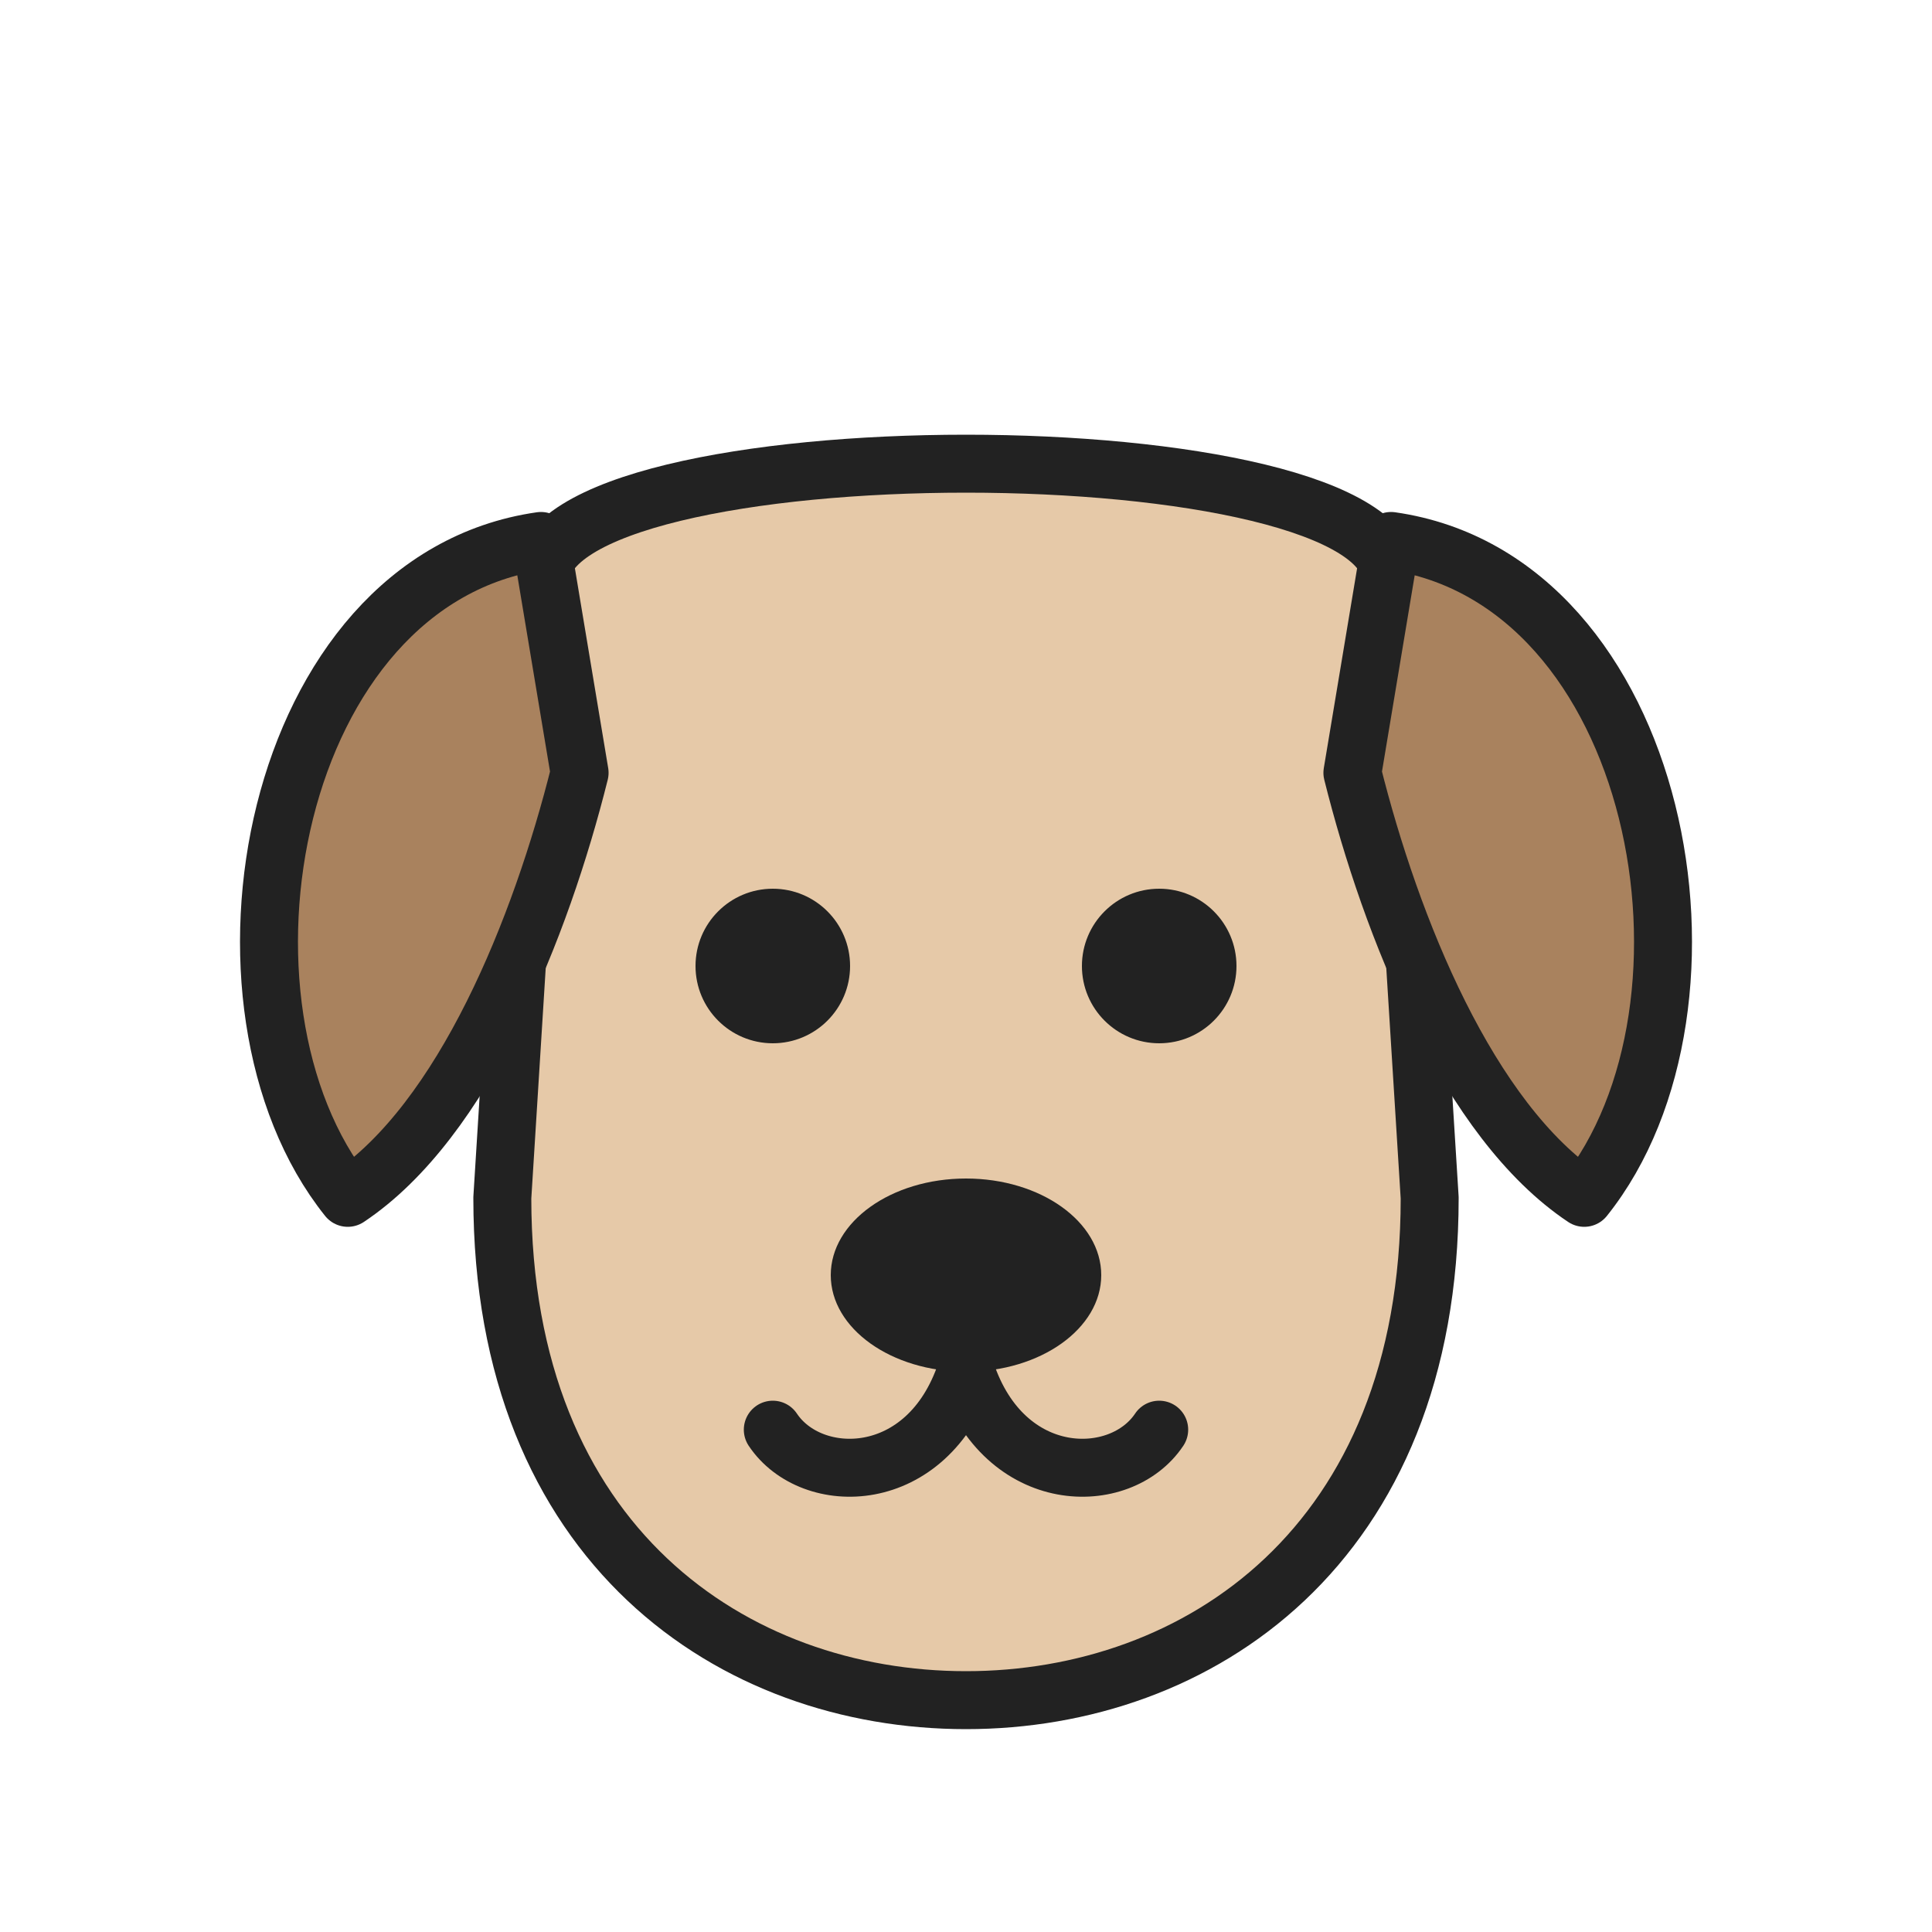
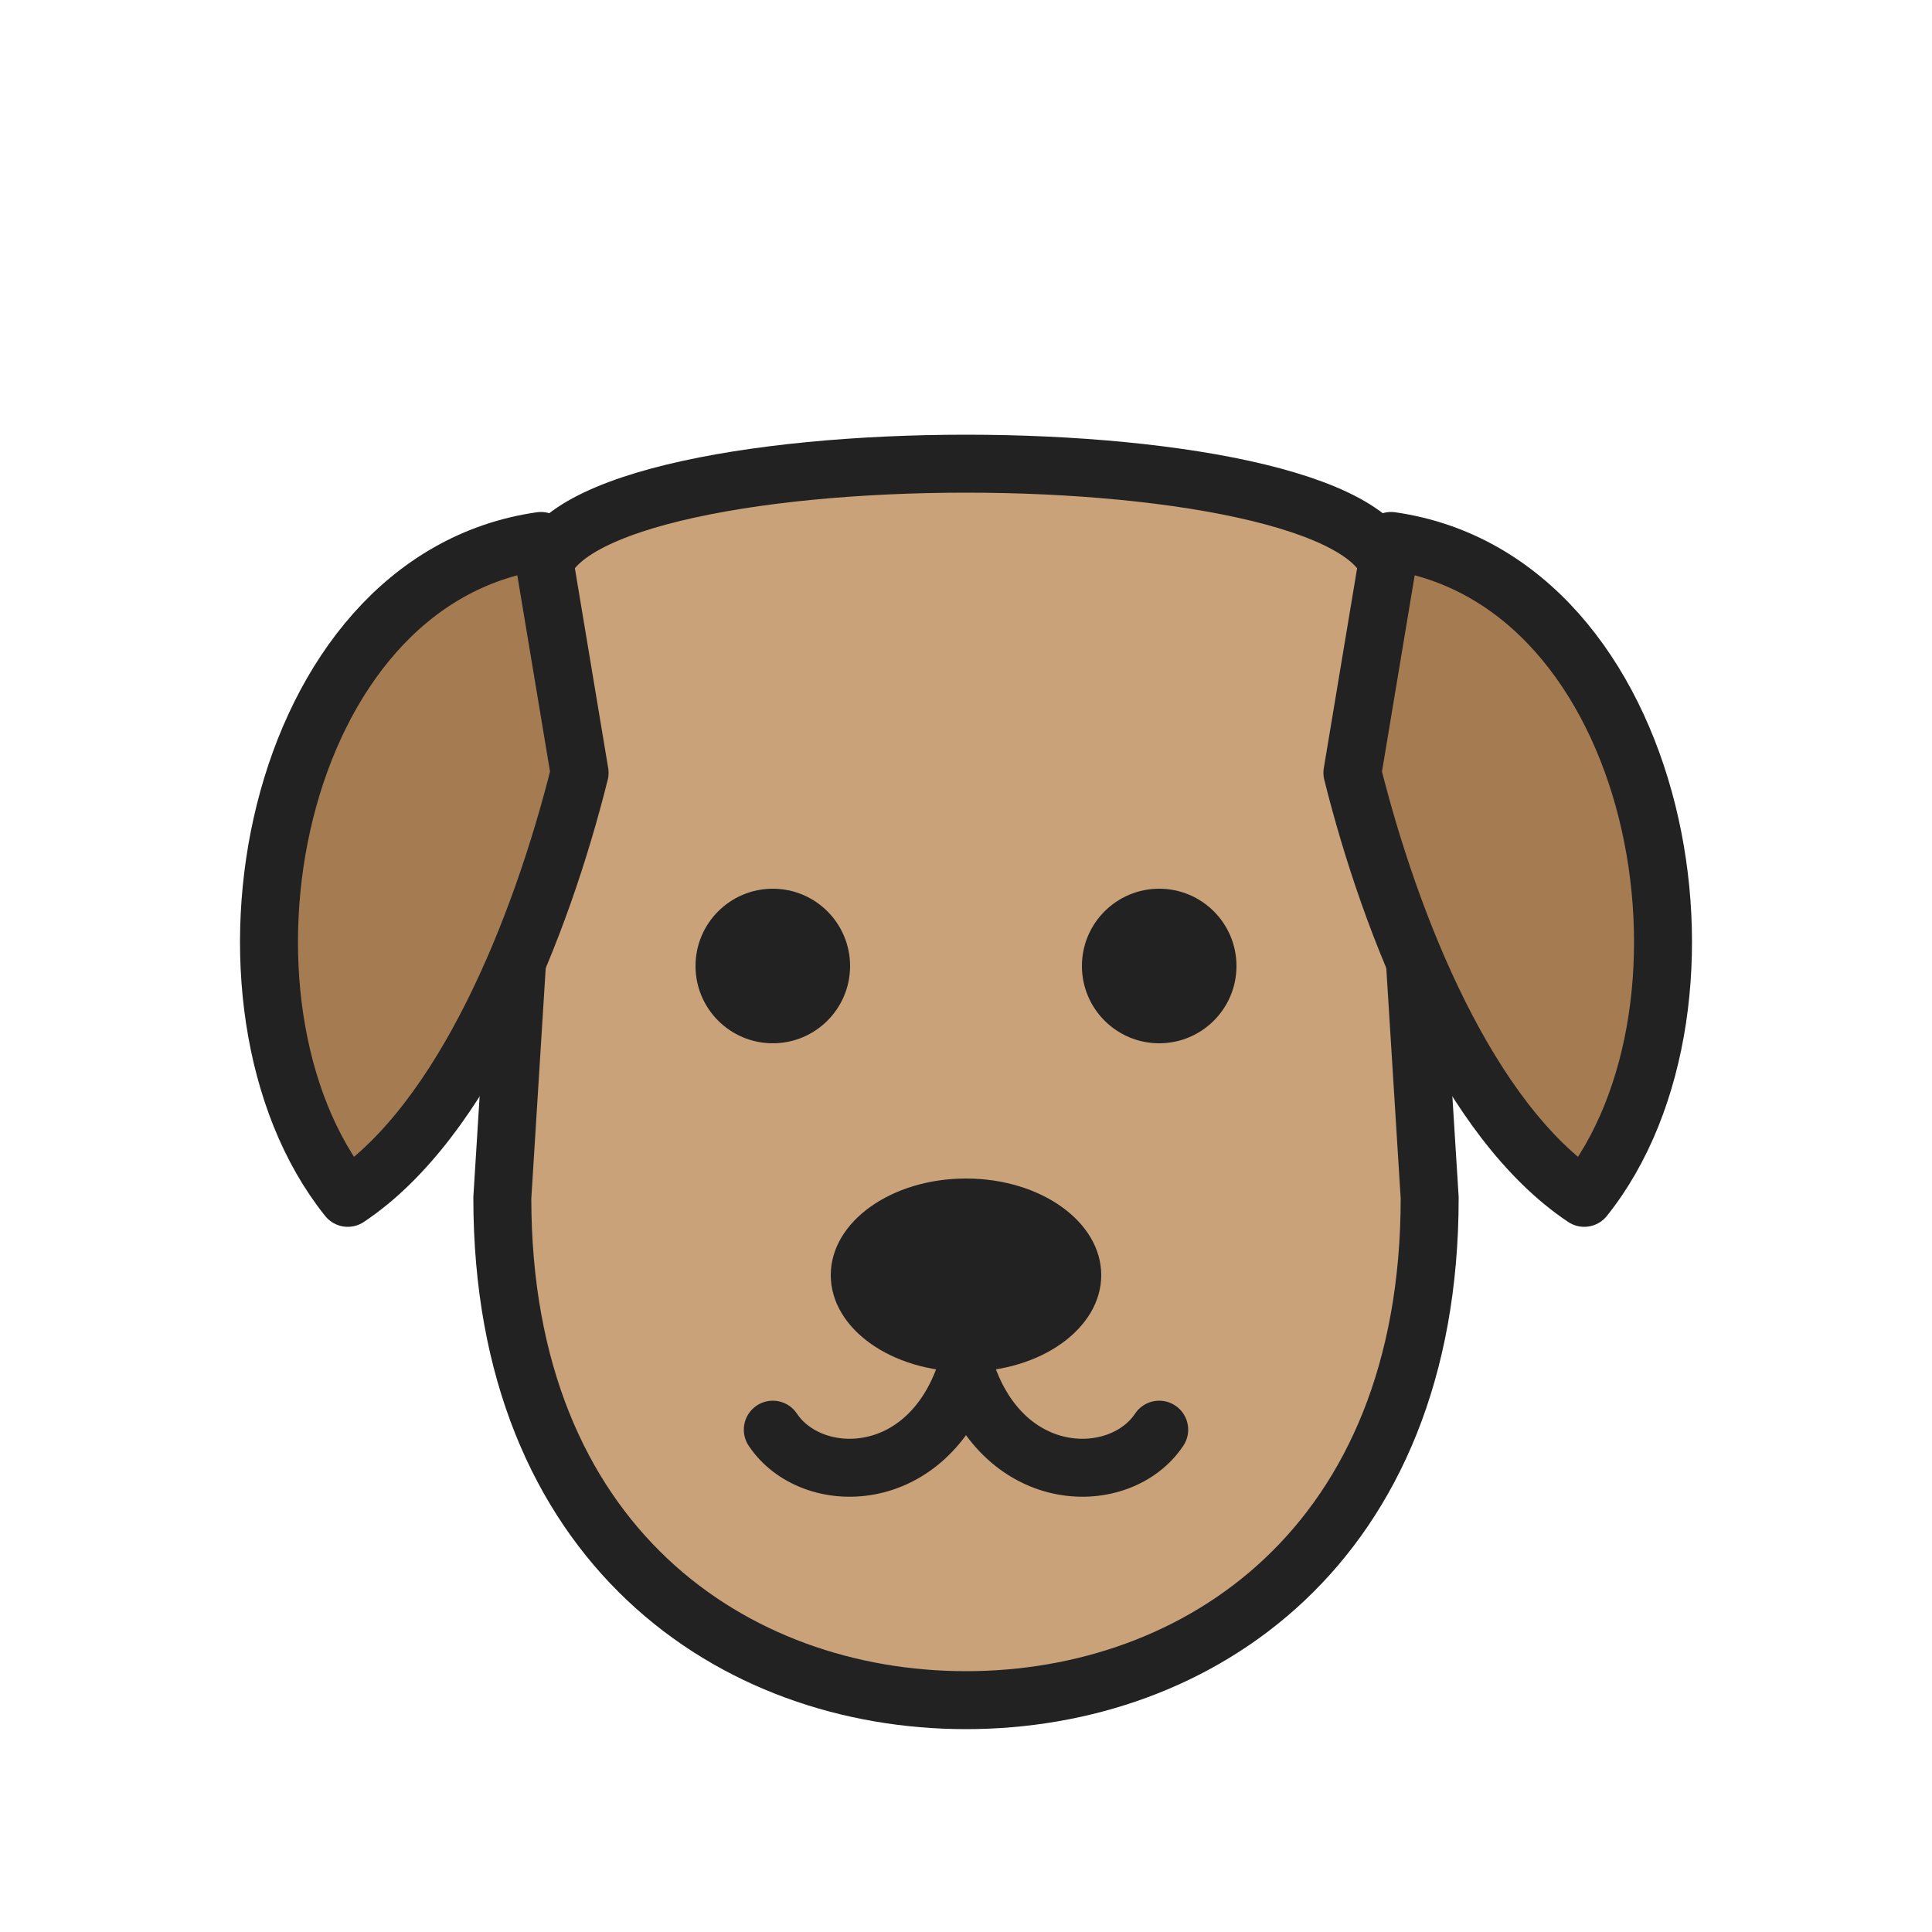
<svg xmlns="http://www.w3.org/2000/svg" viewBox="0 0 100 100">
-   <path d="M28 30 C28 22 72 22 72 30 L74 62 C74 80 62 88 50 88 C38 88 26 80 26 62 Z" fill="#E6C9A8" stroke="#222" stroke-width="3" stroke-linejoin="round" stroke-linecap="round" />
-   <path d="M28 28 C14 30 10 52 18 62 C24 58 28 48 30 40 Z" fill="#A9825E" stroke="#222" stroke-width="3" stroke-linejoin="round" stroke-linecap="round" />
-   <path d="M72 28 C86 30 90 52 82 62 C76 58 72 48 70 40 Z" fill="#A9825E" stroke="#222" stroke-width="3" stroke-linejoin="round" stroke-linecap="round" />
+   <path d="M28 30 C28 22 72 22 72 30 L74 62 C74 80 62 88 50 88 C38 88 26 80 26 62 Z" fill="#C9A27A" stroke="#222" stroke-width="3" stroke-linejoin="round" stroke-linecap="round" />
+   <path d="M28 28 C14 30 10 52 18 62 C24 58 28 48 30 40 Z" fill="#A57C52" stroke="#222" stroke-width="3" stroke-linejoin="round" stroke-linecap="round" />
+   <path d="M72 28 C86 30 90 52 82 62 C76 58 72 48 70 40 Z" fill="#A57C52" stroke="#222" stroke-width="3" stroke-linejoin="round" stroke-linecap="round" />
  <circle cx="40" cy="50" r="4" fill="#222" />
  <circle cx="60" cy="50" r="4" fill="#222" />
  <ellipse cx="50" cy="66" rx="7" ry="5" fill="#222" />
  <path d="M50 71 C48 77 42 77 40 74 M50 71 C52 77 58 77 60 74" fill="none" stroke="#222" stroke-width="3" stroke-linejoin="round" stroke-linecap="round" />
</svg>
